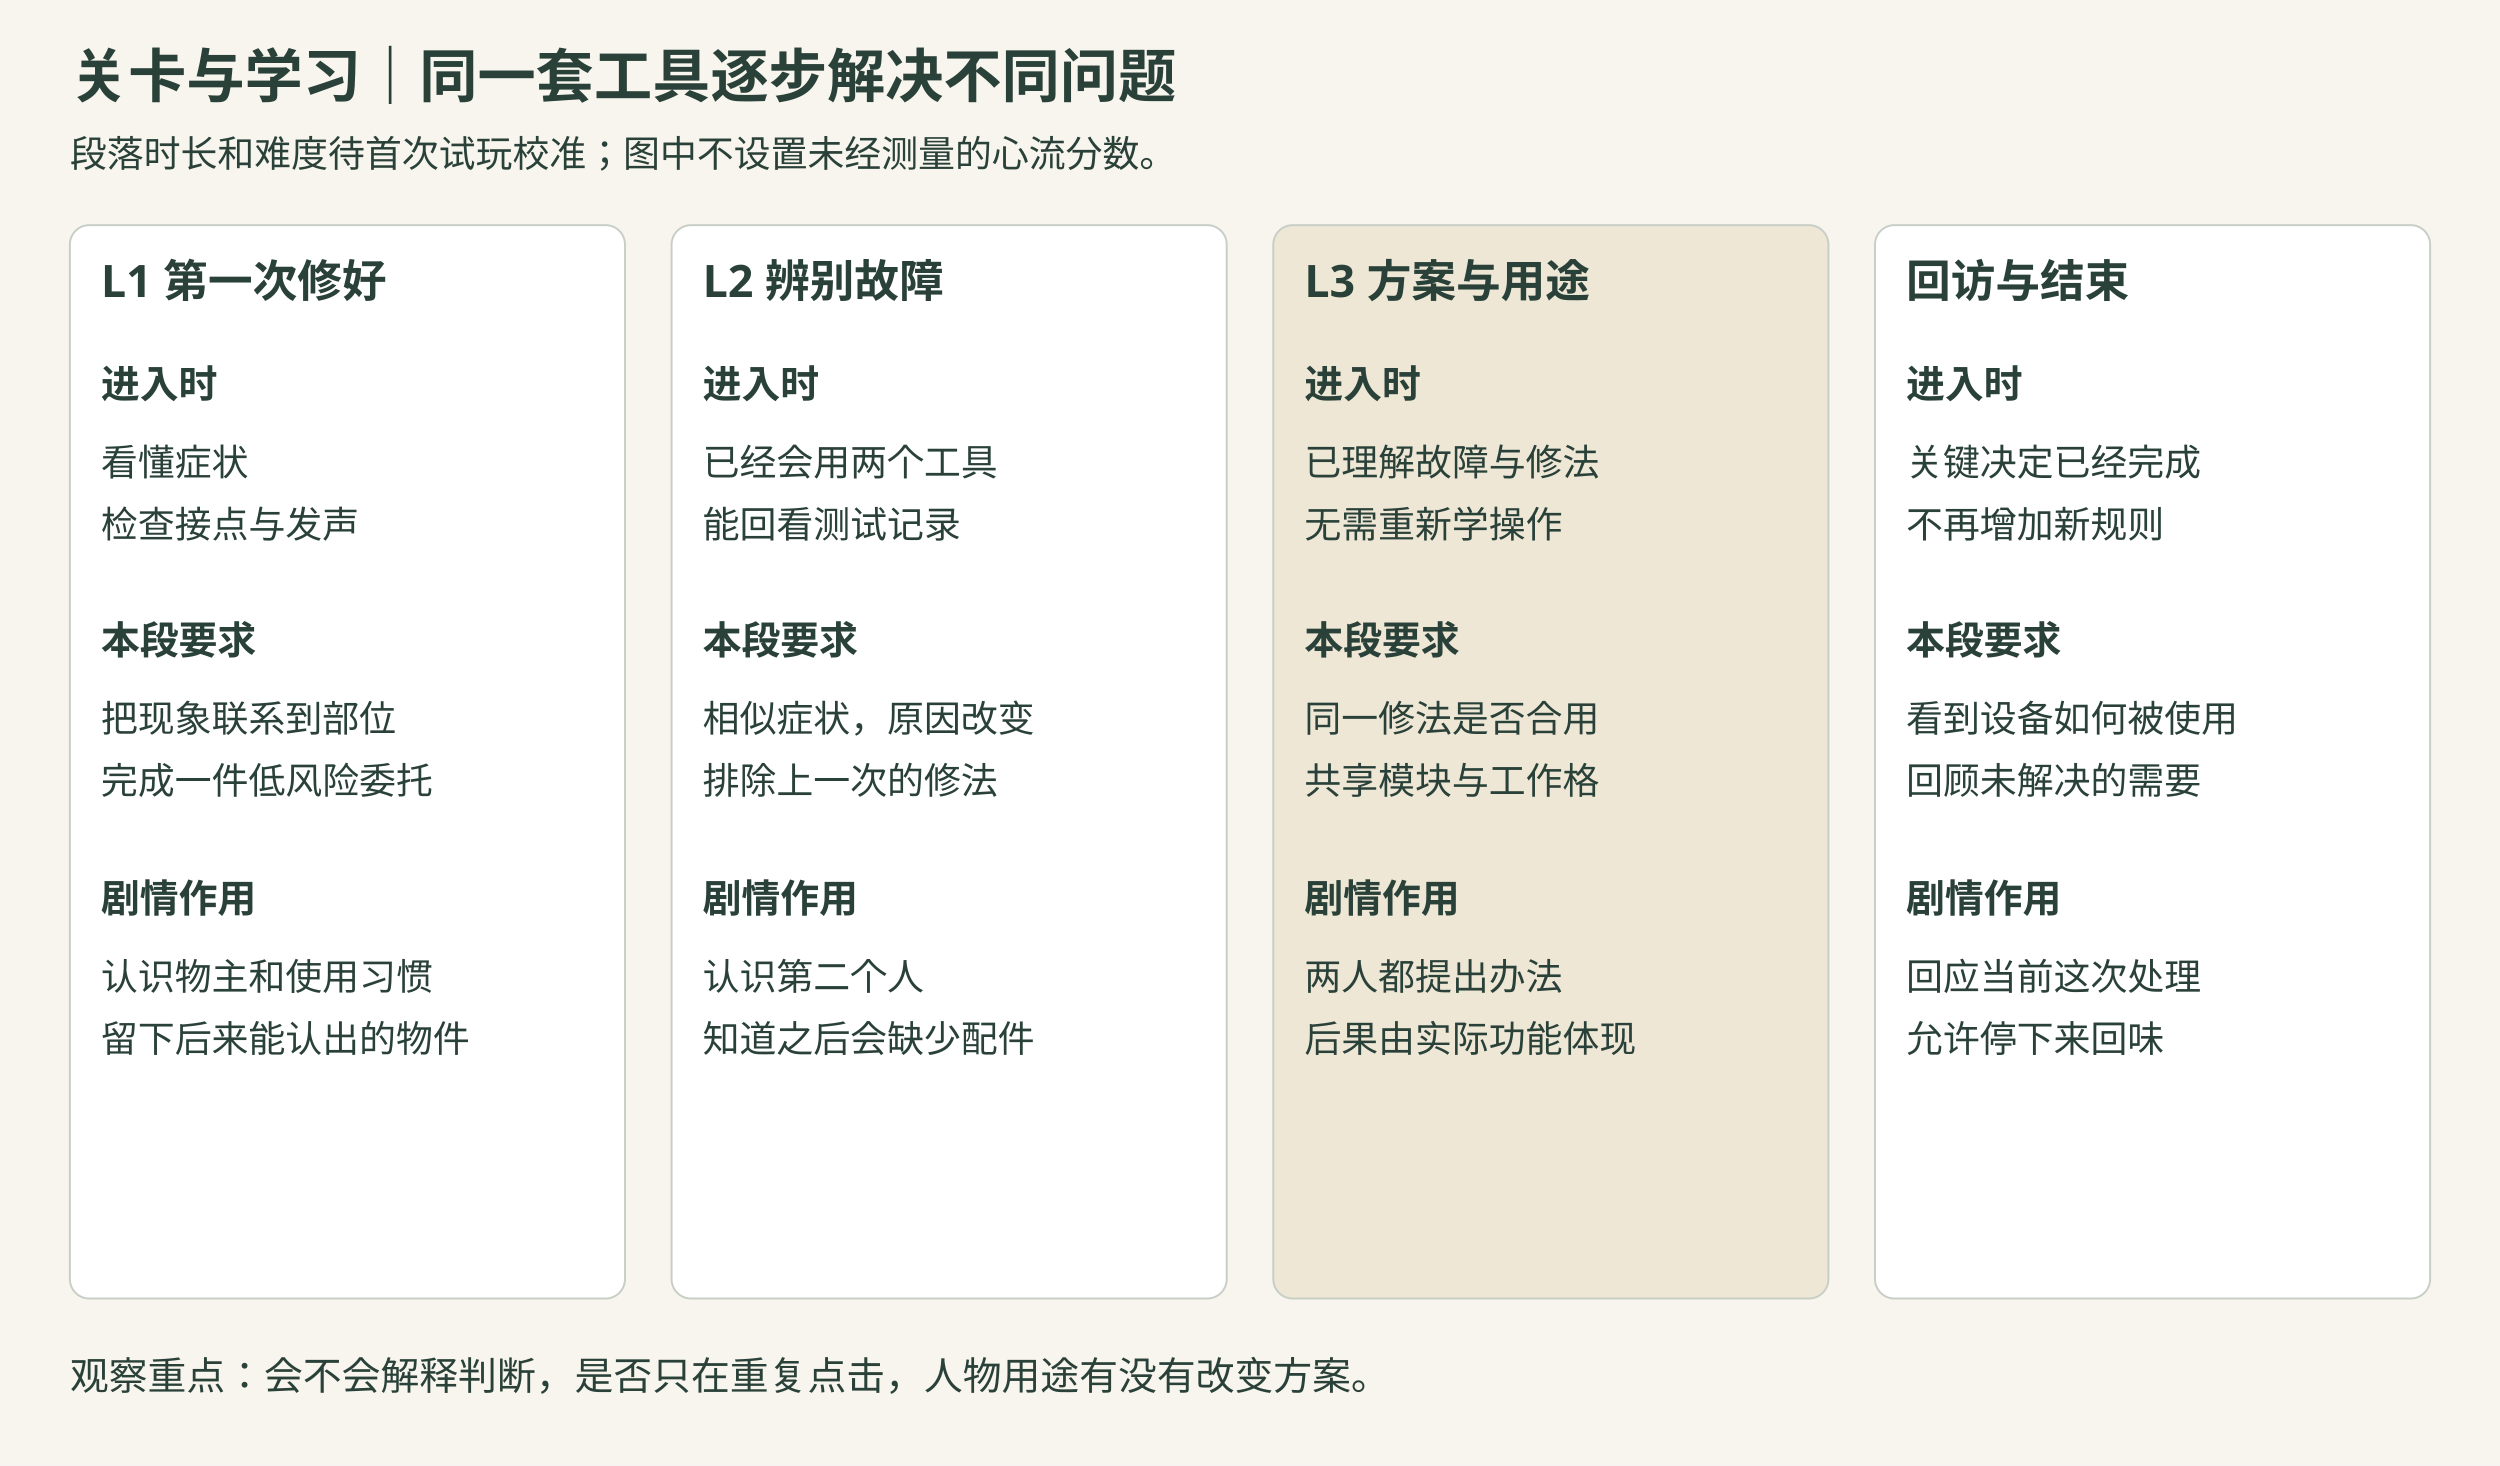
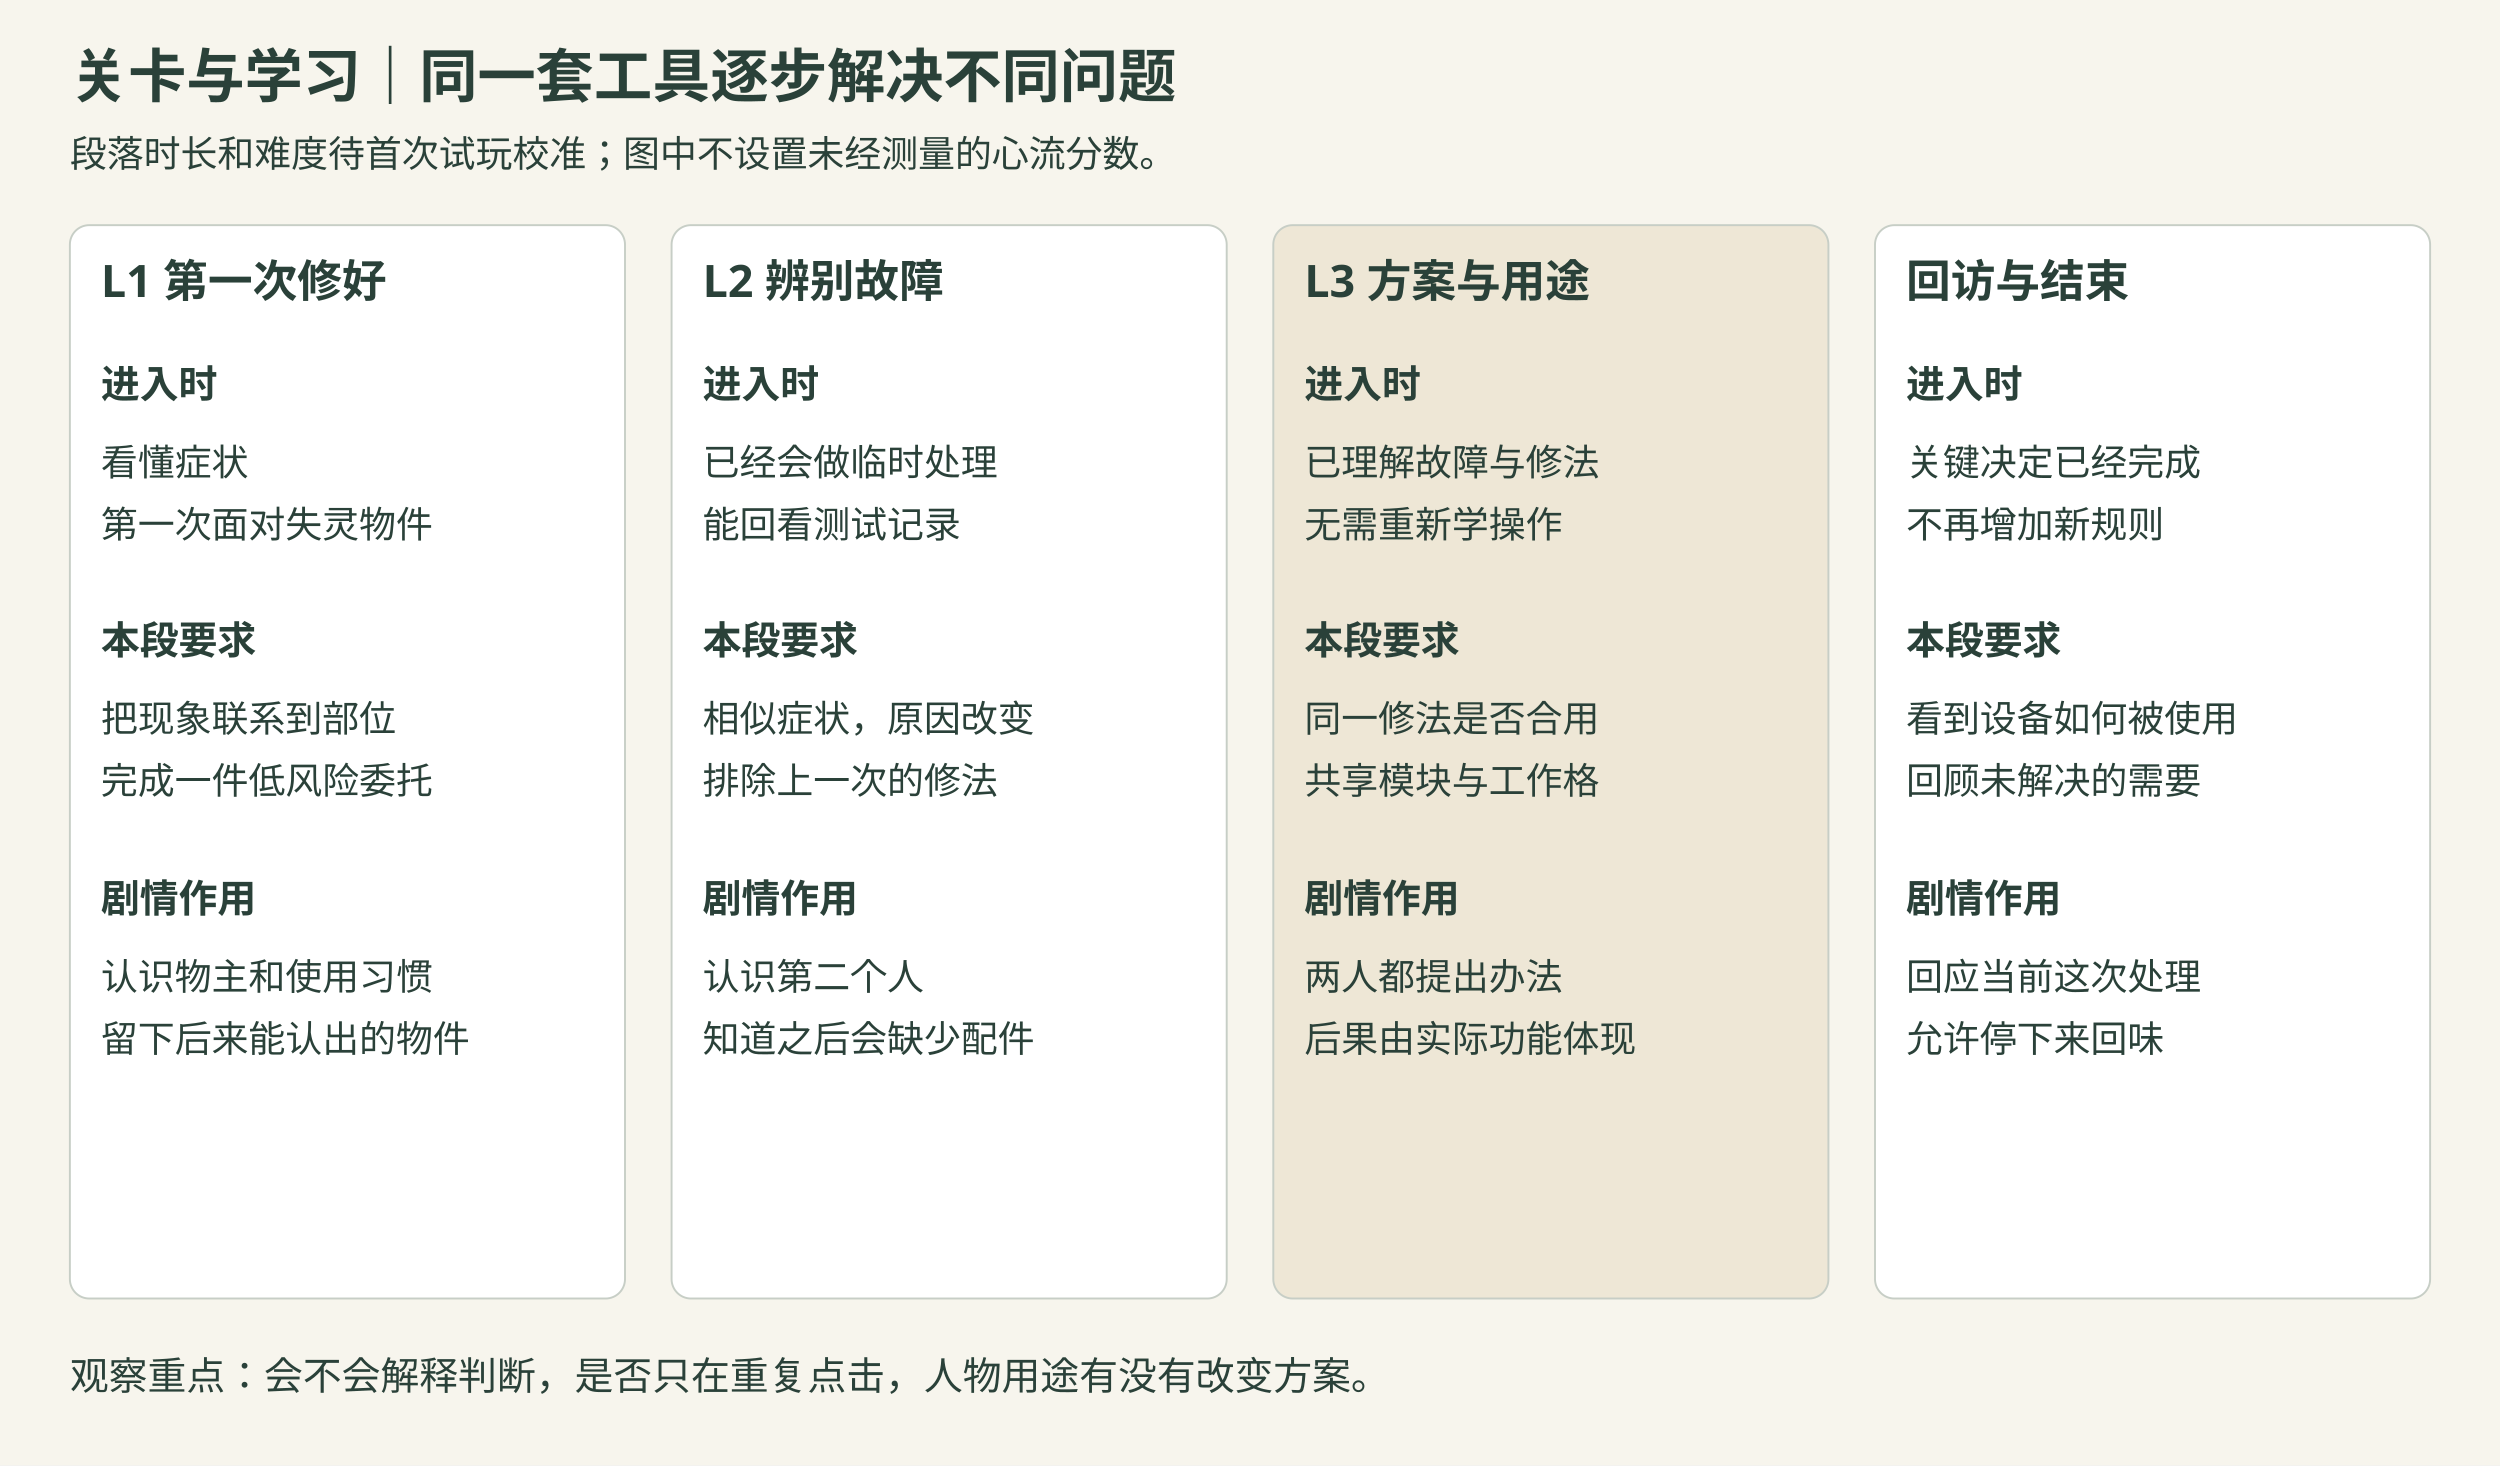
<svg xmlns="http://www.w3.org/2000/svg" width="1288" height="755">
  <defs>
    <marker id="a" markerWidth="8" markerHeight="8" refX="6" refY="3" orient="auto">
      <path d="M0 0 L6 3 L0 6" fill="none" stroke="#6a8b7c" />
    </marker>
  </defs>
  <rect width="100%" height="100%" fill="#f7f5ed" />
  <g font-family="Microsoft YaHei,sans-serif">
    <text x="36" y="50" font-size="30" font-weight="700" fill="#2a4139">关卡与学习｜同一套工具逐步解决不同问题</text>
    <text x="36" y="86" font-size="19" font-weight="400" fill="#2a4139">段落时长和难度待首次试玩校准；图中不设置未经测量的心流分数。</text>
    <rect x="36" y="116" width="286" height="553" rx="10" fill="#fff" stroke="#c7cec6" />
    <text x="52" y="153" font-size="23" font-weight="700" fill="#2a4139">L1 第一次修好</text>
    <text x="52" y="205" font-size="20" font-weight="700" fill="#2a4139">进入时</text>
    <text x="52" y="245" font-size="19" font-weight="400" fill="#2a4139">看懂症状</text>
-     <text x="52" y="277" font-size="19" font-weight="400" fill="#2a4139">检查接点与发声</text>
+     <text x="52" y="277" font-size="19" font-weight="400" fill="#2a4139">第一次面对失灵物件</text>
    <text x="52" y="337" font-size="20" font-weight="700" fill="#2a4139">本段要求</text>
    <text x="52" y="377" font-size="19" font-weight="400" fill="#2a4139">把现象联系到部位</text>
    <text x="52" y="409" font-size="19" font-weight="400" fill="#2a4139">完成一件低风险委托</text>
    <text x="52" y="470" font-size="20" font-weight="700" fill="#2a4139">剧情作用</text>
    <text x="52" y="510" font-size="19" font-weight="400" fill="#2a4139">认识物主和使用习惯</text>
    <text x="52" y="542" font-size="19" font-weight="400" fill="#2a4139">留下后来能认出的物件</text>
    <rect x="346" y="116" width="286" height="553" rx="10" fill="#fff" stroke="#c7cec6" />
    <text x="362" y="153" font-size="23" font-weight="700" fill="#2a4139">L2 辨别故障</text>
    <text x="362" y="205" font-size="20" font-weight="700" fill="#2a4139">进入时</text>
-     <text x="362" y="245" font-size="19" font-weight="400" fill="#2a4139">已经会用两个工具</text>
+     <text x="362" y="245" font-size="19" font-weight="400" fill="#2a4139">已经会做临时处理</text>
    <text x="362" y="277" font-size="19" font-weight="400" fill="#2a4139">能回看测试记录</text>
    <text x="362" y="337" font-size="20" font-weight="700" fill="#2a4139">本段要求</text>
    <text x="362" y="377" font-size="19" font-weight="400" fill="#2a4139">相似症状，原因改变</text>
    <text x="362" y="409" font-size="19" font-weight="400" fill="#2a4139">排除上一次的修法</text>
    <text x="362" y="470" font-size="20" font-weight="700" fill="#2a4139">剧情作用</text>
    <text x="362" y="510" font-size="19" font-weight="400" fill="#2a4139">认识第二个人</text>
    <text x="362" y="542" font-size="19" font-weight="400" fill="#2a4139">知道之后会缺少配件</text>
    <rect x="656" y="116" width="286" height="553" rx="10" fill="#eee7d6" stroke="#c7cec6" />
    <text x="672" y="153" font-size="23" font-weight="700" fill="#2a4139">L3 方案与用途</text>
    <text x="672" y="205" font-size="20" font-weight="700" fill="#2a4139">进入时</text>
    <text x="672" y="245" font-size="19" font-weight="400" fill="#2a4139">已理解故障与修法</text>
    <text x="672" y="277" font-size="19" font-weight="400" fill="#2a4139">无需重新学操作</text>
    <text x="672" y="337" font-size="20" font-weight="700" fill="#2a4139">本段要求</text>
    <text x="672" y="377" font-size="19" font-weight="400" fill="#2a4139">同一修法是否合用</text>
    <text x="672" y="409" font-size="19" font-weight="400" fill="#2a4139">共享模块与工作格</text>
    <text x="672" y="470" font-size="20" font-weight="700" fill="#2a4139">剧情作用</text>
    <text x="672" y="510" font-size="19" font-weight="400" fill="#2a4139">两人都提出办法</text>
    <text x="672" y="542" font-size="19" font-weight="400" fill="#2a4139">后果由实际功能体现</text>
    <rect x="966" y="116" width="286" height="553" rx="10" fill="#fff" stroke="#c7cec6" />
    <text x="982" y="153" font-size="23" font-weight="700" fill="#2a4139">回访与结束</text>
    <text x="982" y="205" font-size="20" font-weight="700" fill="#2a4139">进入时</text>
    <text x="982" y="245" font-size="19" font-weight="400" fill="#2a4139">关键决定已经完成</text>
    <text x="982" y="277" font-size="19" font-weight="400" fill="#2a4139">不再增加新规则</text>
    <text x="982" y="337" font-size="20" font-weight="700" fill="#2a4139">本段要求</text>
    <text x="982" y="377" font-size="19" font-weight="400" fill="#2a4139">看到设备如何被使用</text>
    <text x="982" y="409" font-size="19" font-weight="400" fill="#2a4139">回顾未解决的需要</text>
    <text x="982" y="470" font-size="20" font-weight="700" fill="#2a4139">剧情作用</text>
    <text x="982" y="510" font-size="19" font-weight="400" fill="#2a4139">回应当前这次处理</text>
    <text x="982" y="542" font-size="19" font-weight="400" fill="#2a4139">允许停下来回味</text>
    <text x="36" y="716" font-size="20" font-weight="400" fill="#2a4139">观察重点：会不会解释判断，是否只在重复点击，人物用途有没有改变方案。</text>
  </g>
</svg>
